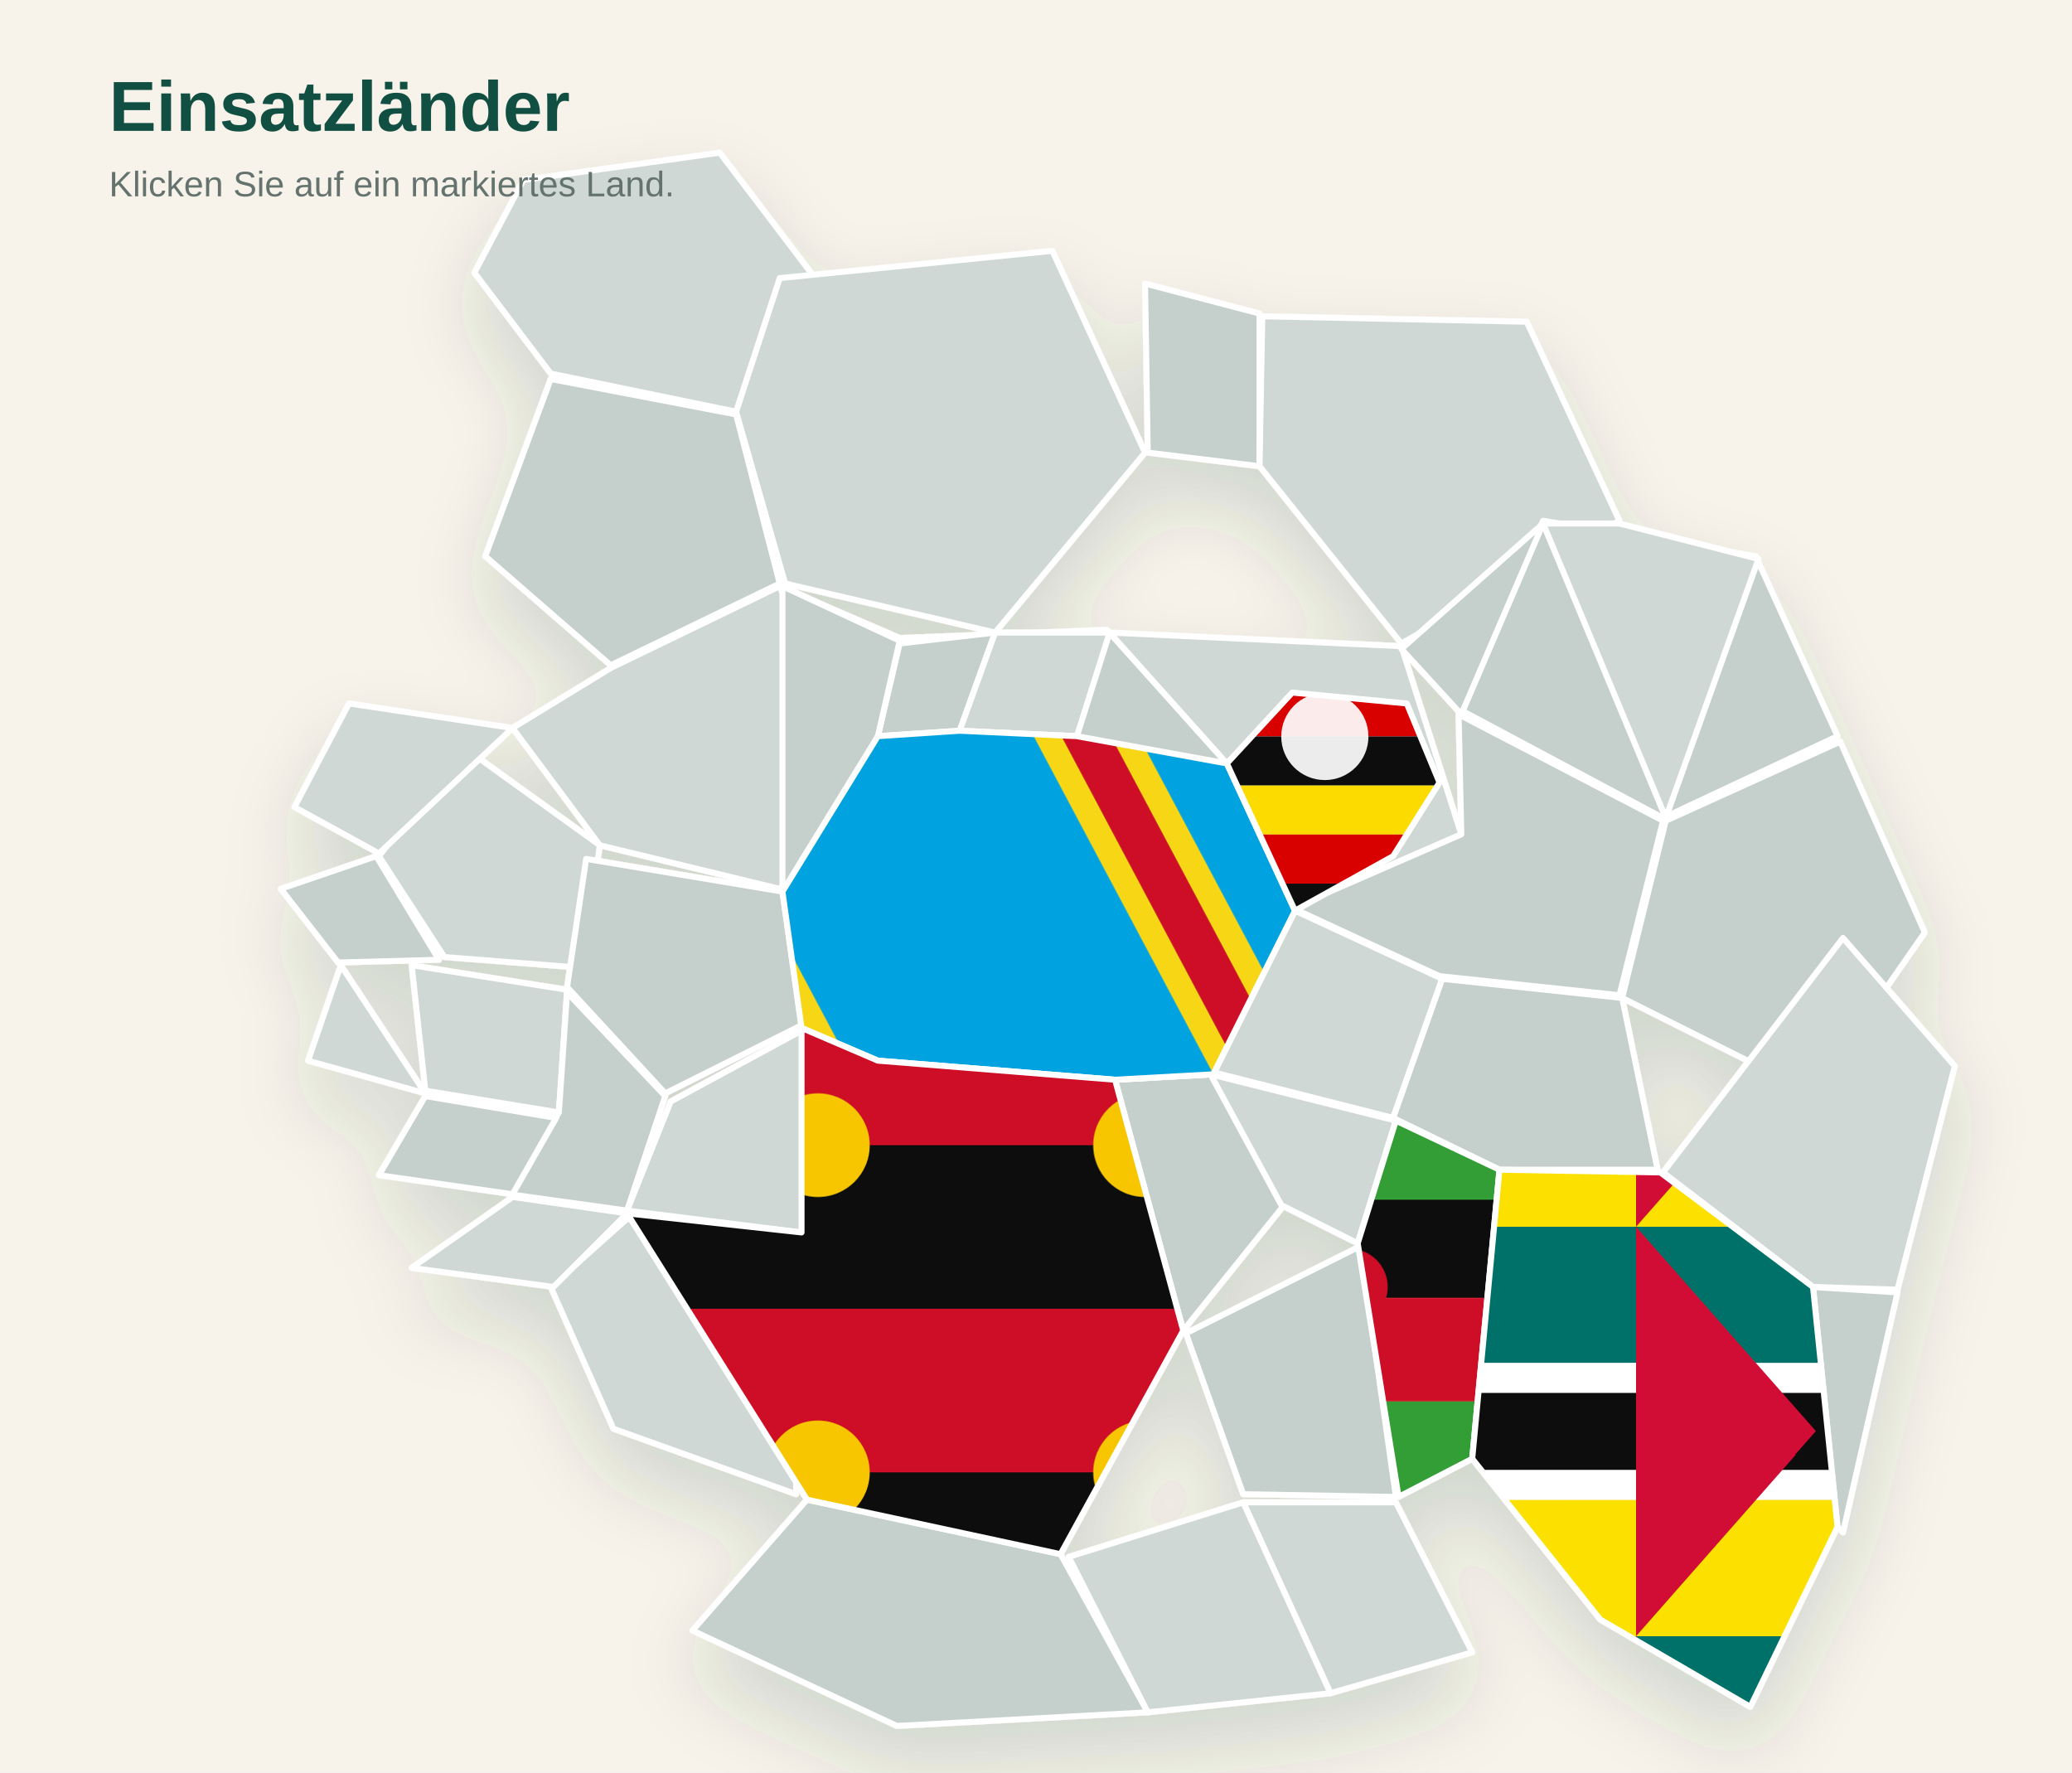
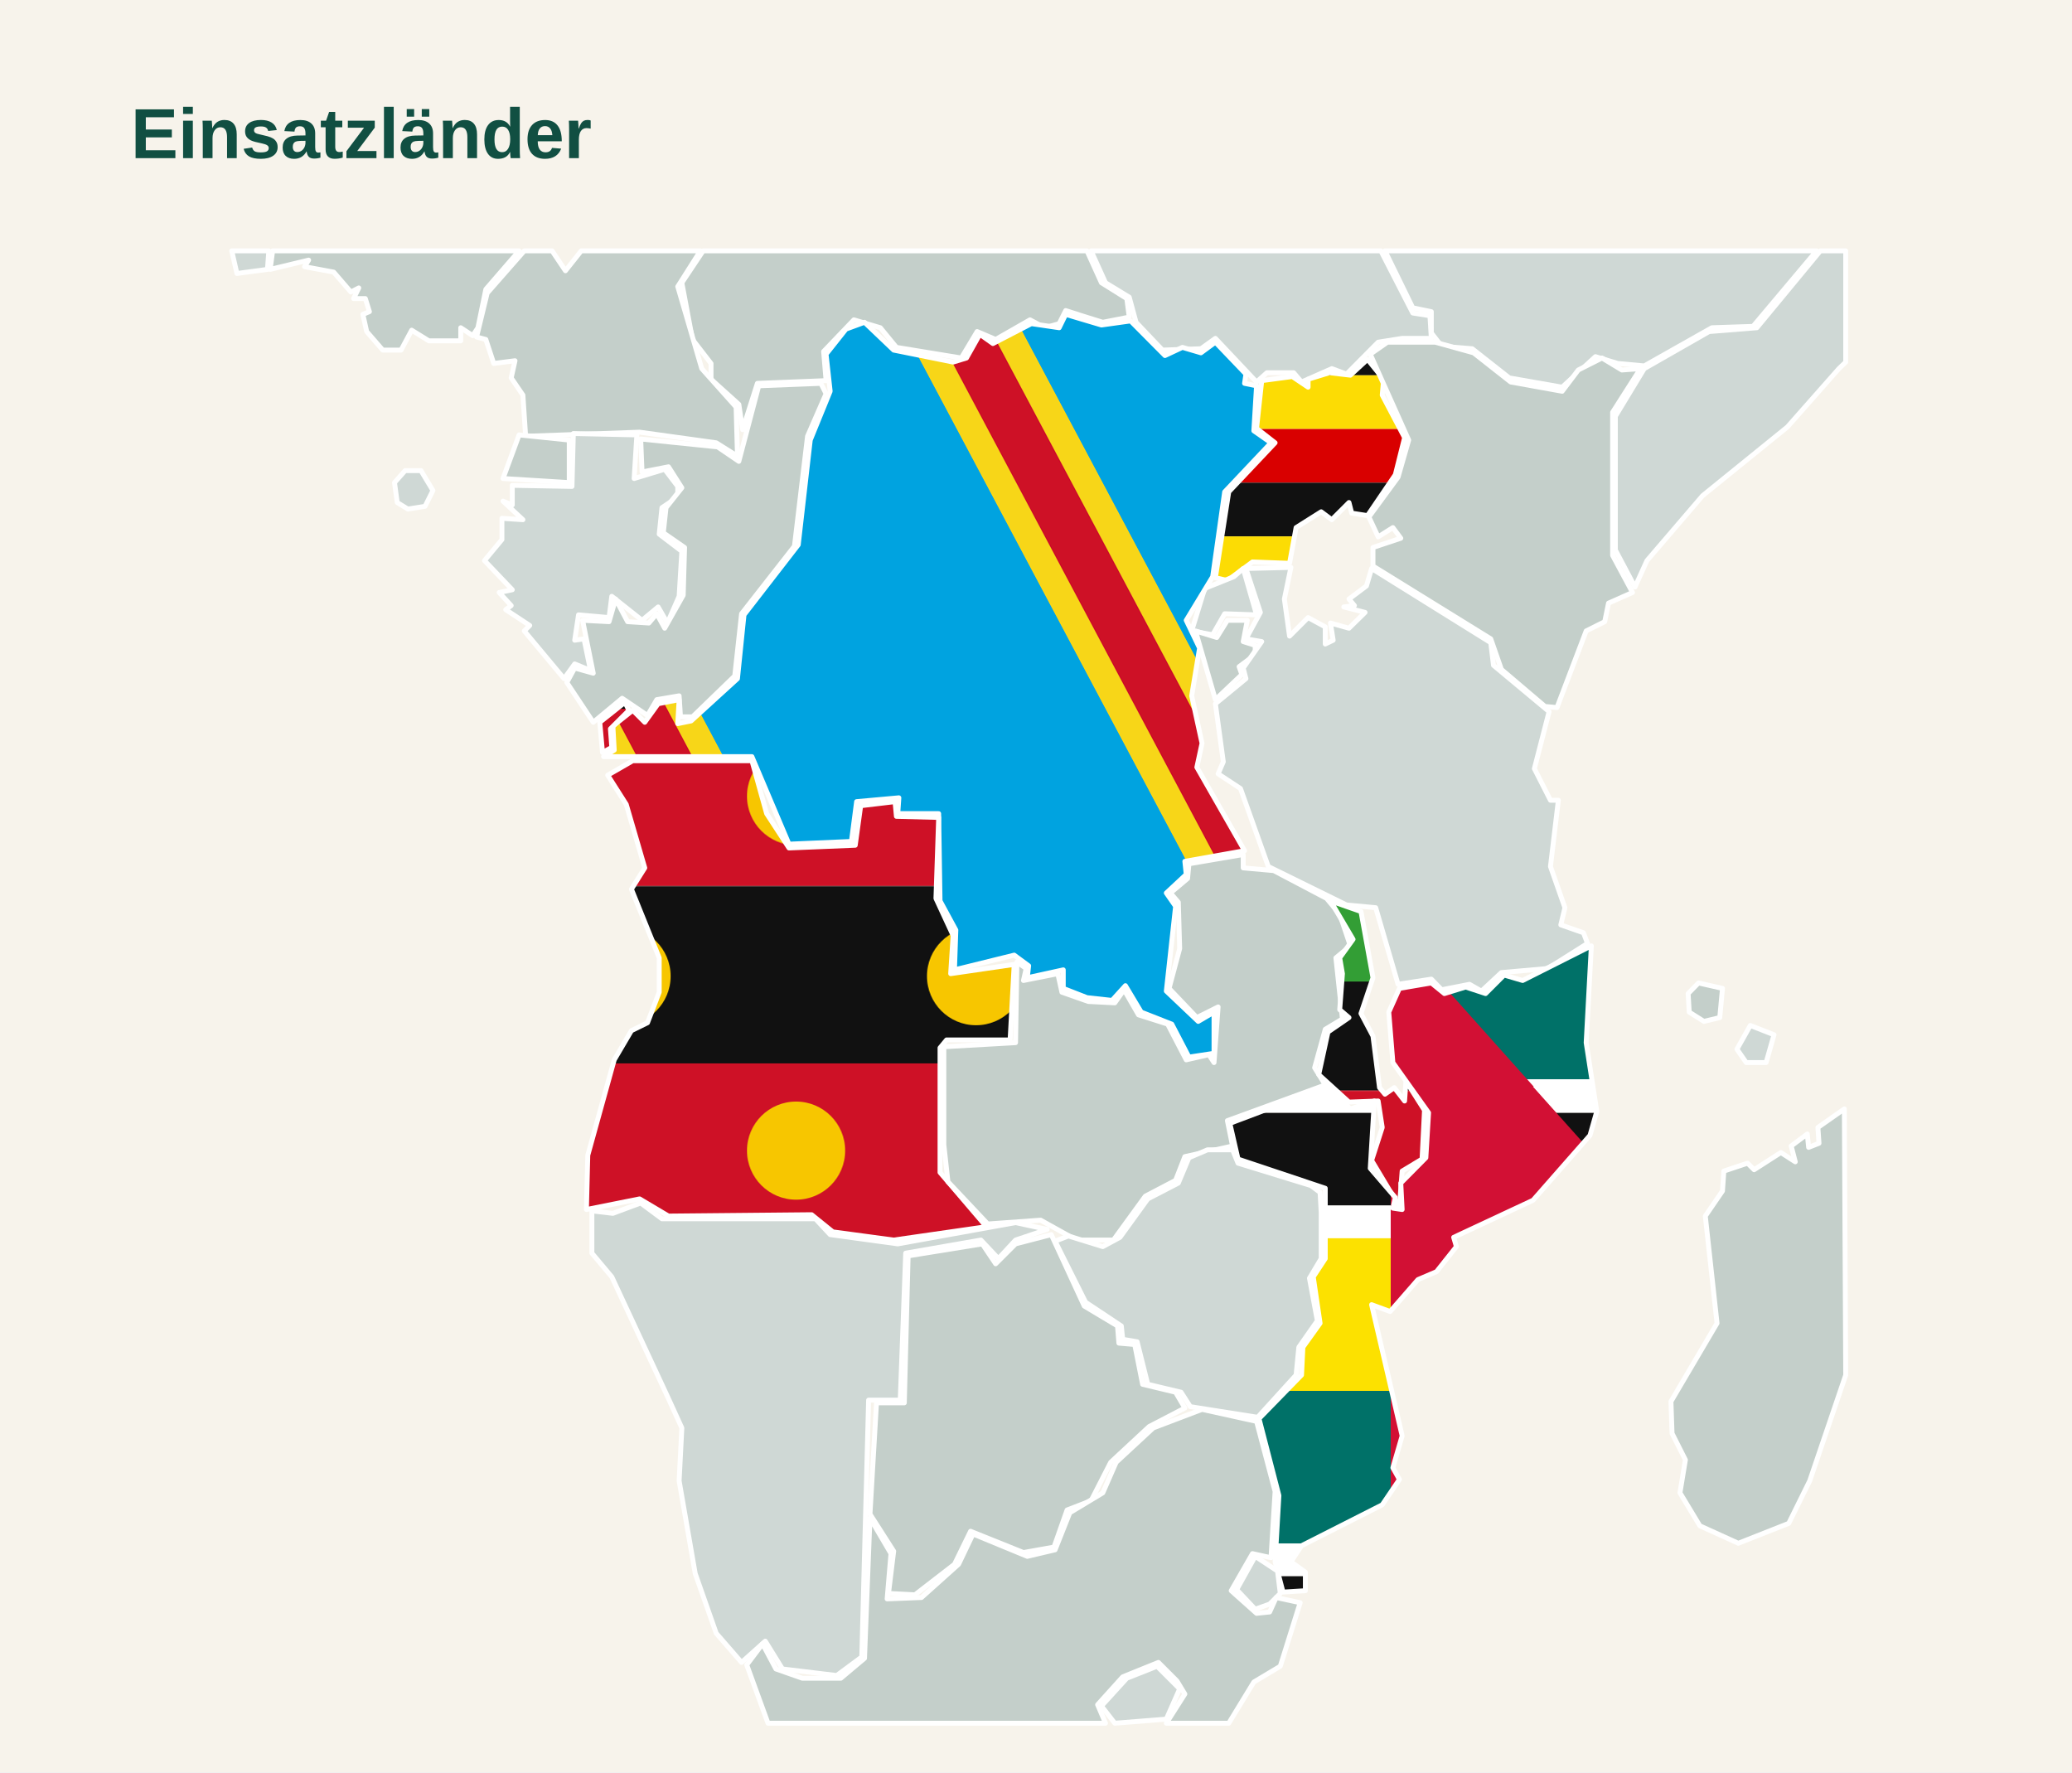
<svg xmlns="http://www.w3.org/2000/svg" viewBox="0 0 760 650" role="img" aria-labelledby="flagmap-title flagmap-desc">
  <defs>
-     <pattern id="flag-drc" width="150" height="150" patternUnits="userSpaceOnUse" patternTransform="rotate(-28)">
-       <rect width="150" height="150" fill="#00a3e0" />
-       <rect x="58" width="34" height="150" fill="#f7d618" />
-       <rect x="67" width="16" height="150" fill="#ce1126" />
+     <pattern id="flag-drc" width="170" height="170" patternUnits="userSpaceOnUse" patternTransform="rotate(-28)">
+       <rect width="170" height="170" fill="#00a3e0" />
+       <rect x="66" width="38" height="170" fill="#f7d618" />
+       <rect x="76" width="18" height="170" fill="#ce1126" />
    </pattern>
-     <pattern id="flag-angola" width="120" height="120" patternUnits="userSpaceOnUse">
-       <rect width="120" height="60" fill="#ce1126" />
-       <rect y="60" width="120" height="60" fill="#111" />
-       <circle cx="60" cy="60" r="19" fill="#f7c600" />
+     <pattern id="flag-angola" width="130" height="130" patternUnits="userSpaceOnUse">
+       <rect width="130" height="65" fill="#ce1126" />
+       <rect y="65" width="130" height="65" fill="#111" />
+       <circle cx="32" cy="32" r="18" fill="#f7c600" />
+       <circle cx="98" cy="98" r="18" fill="#f7c600" />
    </pattern>
-     <pattern id="flag-mozambique" width="150" height="150" patternUnits="userSpaceOnUse">
-       <rect width="150" height="50" fill="#007168" />
-       <rect y="50" width="150" height="11" fill="#fff" />
-       <rect y="61" width="150" height="28" fill="#111" />
-       <rect y="89" width="150" height="11" fill="#fff" />
-       <rect y="100" width="150" height="50" fill="#fce100" />
-       <path d="M0 0 L66 75 L0 150 Z" fill="#d21034" />
+     <pattern id="flag-mozambique" width="170" height="170" patternUnits="userSpaceOnUse">
+       <rect width="170" height="56" fill="#007168" />
+       <rect y="56" width="170" height="12" fill="#fff" />
+       <rect y="68" width="170" height="34" fill="#111" />
+       <rect y="102" width="170" height="12" fill="#fff" />
+       <rect y="114" width="170" height="56" fill="#fce100" />
+       <path d="M0 0 L76 85 L0 170 Z" fill="#d21034" />
    </pattern>
-     <pattern id="flag-malawi" width="110" height="110" patternUnits="userSpaceOnUse">
-       <rect width="110" height="36" fill="#111" />
-       <rect y="36" width="110" height="38" fill="#ce1126" />
-       <rect y="74" width="110" height="36" fill="#339e35" />
-       <circle cx="55" cy="32" r="14" fill="#ce1126" />
+     <pattern id="flag-malawi" width="120" height="120" patternUnits="userSpaceOnUse">
+       <rect width="120" height="40" fill="#111" />
+       <rect y="40" width="120" height="40" fill="#ce1126" />
+       <rect y="80" width="120" height="40" fill="#339e35" />
+       <circle cx="60" cy="36" r="16" fill="#ce1126" />
    </pattern>
-     <pattern id="flag-uganda" width="108" height="108" patternUnits="userSpaceOnUse">
-       <rect width="108" height="18" fill="#111" />
-       <rect y="18" width="108" height="18" fill="#fcdc04" />
-       <rect y="36" width="108" height="18" fill="#d90000" />
-       <rect y="54" width="108" height="18" fill="#111" />
-       <rect y="72" width="108" height="18" fill="#fcdc04" />
-       <rect y="90" width="108" height="18" fill="#d90000" />
-       <circle cx="54" cy="54" r="16" fill="#fff" opacity=".92" />
+     <pattern id="flag-uganda" width="118" height="118" patternUnits="userSpaceOnUse">
+       <rect width="118" height="19.7" fill="#111" />
+       <rect y="19.7" width="118" height="19.7" fill="#fcdc04" />
+       <rect y="39.4" width="118" height="19.7" fill="#d90000" />
+       <rect y="59.1" width="118" height="19.7" fill="#111" />
+       <rect y="78.8" width="118" height="19.7" fill="#fcdc04" />
+       <rect y="98.5" width="118" height="19.7" fill="#d90000" />
+       <circle cx="59" cy="59" r="17" fill="#fff" opacity=".92" />
    </pattern>
-     <filter id="map-shadow" x="-10%" y="-10%" width="120%" height="120%">
-       <feDropShadow dx="0" dy="14" stdDeviation="14" flood-color="#163d34" flood-opacity=".16" />
-     </filter>
  </defs>
  <style>
    .sea { fill: #f7f3eb; }
-     .country { fill: #cfd8d5; stroke: #fff; stroke-width: 2.2; stroke-linejoin: round; vector-effect: non-scaling-stroke; }
-     .country:nth-of-type(2n) { fill: #c5cfcb; }
+     .country { fill: #cfd8d5; stroke: #fff; stroke-width: 1.8; stroke-linejoin: round; vector-effect: non-scaling-stroke; }
+     .country-alt { fill: #c4cfca; }
    .flag-country { cursor: pointer; outline: none; }
    .flag-country .country { transition: filter .18s ease, stroke-width .18s ease; }
-     .flag-country:hover .country,
-     .flag-country:focus .country,
-     .flag-country.is-active .country { filter: brightness(1.08) saturate(1.1); stroke-width: 3.8; }
+     .flag-country:hover .country, .flag-country:focus .country, .flag-country.is-active .country { filter: brightness(1.08) saturate(1.08); stroke-width: 3.4; }
    .drc .country { fill: url(#flag-drc); }
+     .angola .country { fill: url(#flag-angola); }
+     .mozambique .country { fill: url(#flag-mozambique); }
+     .malawi .country { fill: url(#flag-malawi); }
    .uganda .country { fill: url(#flag-uganda); }
-     .angola .country { fill: url(#flag-angola); }
-     .malawi .country { fill: url(#flag-malawi); }
-     .mozambique .country { fill: url(#flag-mozambique); }
-     .label { font-family: Arial, sans-serif; font-weight: 800; fill: #114f42; }
-     .hint { font-family: Arial, sans-serif; font-size: 13px; fill: #65736f; }
-     .popup rect,
-     .popup path { fill: #114f42; stroke: #f7d777; stroke-width: 2; }
+     .label { font-family: Arial, sans-serif; font-weight: 900; fill: #114f42; }
+     .popup rect, .popup path { fill: #114f42; stroke: #f7d777; stroke-width: 2; }
    .popup text { font-family: Arial, sans-serif; font-weight: 900; font-size: 19px; fill: #fff; text-anchor: middle; dominant-baseline: middle; }
  </style>
  <rect class="sea" width="760" height="650" />
-   <g filter="url(#map-shadow)">
-     <path class="country" d="M192 66 264 56 302 106 270 151 202 137 174 100Z" />
-     <path class="country" d="M202 139 270 152 286 214 224 244 178 204Z" />
-     <path class="country" d="M286 102 386 92 420 166 365 232 288 214 270 151Z" />
-     <path class="country" d="M420 104 462 115 462 171 421 166Z" />
-     <path class="country" d="M463 116 560 118 594 191 514 236 462 171Z" />
-     <path class="country" d="M566 191 644 204 674 270 610 300 535 260Z" />
-     <path class="country" d="M224 245 286 215 330 283 286 326 220 310 188 267Z" />
-     <path class="country" d="M330 234 406 231 450 280 421 342 330 326 286 215Z" />
-     <path class="country" d="M407 232 514 237 536 306 474 333 450 280Z" />
-     <path class="country" d="M535 262 610 301 594 365 528 358 474 333 536 306Z" />
-     <path class="country" d="M170 274 220 310 214 355 163 351 139 314Z" />
-     <path class="country" d="M215 315 287 327 294 376 244 401 208 362Z" />
-     <path class="country" d="M294 329 330 327 322 386 294 377Z" />
-     <path class="country" d="M333 329 421 344 408 394 322 386Z" />
-     <path class="country" d="M475 334 529 359 511 410 444 393Z" />
-     <path class="country" d="M529 359 595 366 608 429 550 429 511 410Z" />
-     <path class="country" d="M151 354 208 363 205 408 156 400Z" />
-     <path class="country" d="M208 364 244 402 230 444 187 438 205 408Z" />
-     <path class="country" d="M246 404 294 378 322 389 294 452 230 444Z" />
-     <path class="country" d="M409 396 445 394 471 442 434 488Z" />
-     <path class="country" d="M444 394 512 411 498 456 470 442Z" />
-     <path class="country" d="M609 430 665 472 674 560 630 546 587 482Z" />
-     <path class="country" d="M230 447 293 454 292 548 225 524 202 472Z" />
-     <path class="country" d="M435 489 499 457 512 549 456 548Z" />
-     <path class="country" d="M456 551 512 551 540 606 488 621Z" />
-     <path class="country" d="M296 550 389 570 421 628 329 633 254 598Z" />
-     <path class="country" d="M392 571 456 551 488 621 421 628Z" />
-     <path class="country" d="M330 236 365 232 352 268 322 270Z" />
-     <path class="country" d="M365 232 407 232 395 270 352 268Z" />
-     <path class="country" d="M611 301 675 272 706 342 665 401 595 366Z" />
-     <path class="country" d="M676 344 717 391 696 473 665 472 610 430Z" />
-     <path class="country" d="M665 472 696 474 676 562 674 560Z" />
-     <path class="country" d="M188 267 139 313 108 296 128 258Z" />
-     <path class="country" d="M138 314 161 352 124 353 103 326Z" />
-     <path class="country" d="M125 354 156 401 113 389Z" />
-     <path class="country" d="M156 402 204 410 188 438 139 431Z" />
-     <path class="country" d="M188 439 230 445 203 472 151 465Z" />
-     <path class="country" d="M514 238 566 192 536 262Z" />
-     <path class="country" d="M594 192 645 205 611 300 566 192Z" />
-     <path class="country" d="M287 215 330 235 322 270 330 326 287 327Z" />
-     <path class="country" d="M421 344 475 334 445 394 409 396Z" />
-     <g class="flag-country drc" data-country="DR Kongo" data-x="375" data-y="293" role="button" tabindex="0" aria-label="DR Kongo anzeigen">
-       <path class="country" d="M322 270 352 268 395 270 450 280 475 334 445 394 409 396 322 389 294 377 287 327Z" />
+   <text x="48" y="58" class="label" font-size="26">Einsatzländer</text>
+   <g>
+     <path class="country" d="M85 92 L98.6 92 L98.1 98.8 L86.9 100.3 Z" />
+     <path class="country country-alt" d="M135.5 114.3 L134 109.5 L129.7 109.5 L131.6 105.6 L128.7 107.1 L122.4 99.8 L111.7 97.8 L113.2 95.4 L99.1 98.8 L100 92 L190.4 92 L178.2 106.1 L175.3 120.2 L173.4 123.1 L169 120.2 L169 125 L157.3 125 L151 121.1 L147.1 128.4 L140.4 128.4 L134.5 121.6 L133.1 115.3 Z" />
+     <path class="country" d="M593.4 133.3 L585.2 130.8 L573 142 L553.6 138.6 L540 127.9 L528.8 127 L525 122.1 L525 114.3 L518.2 112.9 L508 92 L666.3 92 L643 119.7 L627.9 120.2 L603.1 134.2 Z" />
+     <path class="country country-alt" d="M396.8 115.8 L390.9 113.9 L388.5 118.7 L383.2 120.2 L377.8 117.3 L365.2 124.5 L358.4 121.6 L352.6 131.3 L328.8 127.4 L322.9 120.2 L313.2 117.3 L302.1 128.9 L303 139.6 L277.8 140.6 L272.4 157.6 L271 148.3 L260.8 139.1 L260.8 133.3 L254 124.5 L250.1 103.7 L257.9 92 L398.7 92 L404 103.7 L413.3 109.5 L414.2 116.3 L404.5 118.2 Z" />
+     <path class="country" d="M514.3 124.1 L505.5 125.5 L493.9 137.2 L488.5 135.2 L477.4 140.1 L474.5 136.7 L464.7 136.7 L460.9 140.1 L445.8 124.1 L440.5 127.9 L426.4 128.4 L416.7 118.2 L414.2 109 L405.5 103.7 L400.2 92 L506.5 92 L518.2 114.8 L524.5 115.8 L525 124.1 Z" />
+     <path class="country country-alt" d="M174.8 123.6 L178.7 107.5 L192.3 92 L202.5 92 L207.4 99.3 L213.2 92 L256.9 92 L248.6 105.1 L257.4 135.2 L270 149.3 L270.5 167.3 L262.7 162.4 L234.6 158.5 L192.8 160 L191.8 144.9 L187.5 138.6 L188.9 132.3 L181.1 133.3 L178.2 124.5 Z" />
+     <path class="country" d="M674.5 135.2 L655.6 156.6 L624.5 181.8 L604.1 205.6 L599.7 215.3 L592.5 201.7 L592.5 152.7 L603.1 135.2 L626.9 121.6 L644.4 120.2 L667.7 92 L677 92 L677 132.8 Z" />
+     <path class="country country-alt" d="M208.8 167.8 L208.8 177 L184.5 175.5 L190.4 159.5 L208.8 161.4 Z" />
+     <g class="flag-country uganda" data-country="Uganda" data-x="480.2" data-y="151.8" role="button" tabindex="0" aria-label="Uganda anzeigen">
+       <path class="country" d="M495.3 137.6 L501.6 131.8 L507.5 139.1 L507 144.9 L515.2 160.5 L511.8 174.1 L501.6 189.1 L495.8 188.2 L494.8 184.3 L488.5 190.6 L484.6 187.7 L475.4 193.5 L473 206.6 L459.4 206.1 L450.2 212.9 L445.8 211.9 L450.7 180.4 L467.7 162.4 L460.9 157.1 L462.8 139.6 L474 138.1 L479.8 142 L479.8 139.1 L487.6 136.7 Z" />
    </g>
-     <g class="flag-country uganda" data-country="Uganda" data-x="491" data-y="271" role="button" tabindex="0" aria-label="Uganda anzeigen">
-       <path class="country" d="M450 280 474 254 516 258 528 287 511 314 475 334Z" />
+     <path class="country" d="M158.8 179.9 L155.9 185.7 L149.6 186.7 L145.7 184.3 L144.7 177 L148.6 172.6 L154.4 172.6 Z" />
+     <path class="country country-alt" d="M591.5 192.5 L591.5 203.7 L598.8 217.3 L590 221.2 L588.6 228 L581.8 231.4 L571.1 259.5 L566.7 259.1 L550.7 245.5 L546.8 234.3 L503.6 207.6 L503.6 200.8 L513.8 197.4 L510.9 193.5 L505.5 196.9 L502.1 189.6 L512.8 175 L516.7 161.4 L502.6 129.9 L508.9 125.5 L526.4 125.5 L540.5 129.4 L554.1 140.1 L573 143.5 L578.9 135.7 L587.6 131.3 L594.9 135.7 L601.7 135.2 L591.5 151.2 Z" />
+     <path class="country" d="M241.4 222.6 L235.5 227.5 L224.4 218.7 L223.4 226.5 L212.2 225.5 L210.8 234.8 L214.2 234.3 L216.6 245.9 L210.8 243.5 L206.9 248.9 L192.3 231.4 L194.3 229.4 L185.5 223.6 L187.5 222.1 L183.1 217.3 L187.9 216.3 L177.7 205.6 L184.1 197.9 L184.1 190.1 L191.8 190.6 L184.5 183.8 L187.9 185.2 L187.9 178 L209.8 178.4 L210.3 159 L233.6 159.5 L232.6 175.5 L243.8 172.1 L248.6 178.4 L248.6 182.3 L242.8 186.2 L241.8 195.9 L250.1 202.2 L249.1 218.7 L244.8 228.5 Z" />
+     <path class="country country-alt" d="M235.5 173.1 L235 161 L263.2 163.9 L271 169.2 L278.3 141.5 L301.1 140.6 L303 144.4 L296.2 160 L291.4 200.3 L272 225.1 L269.5 247.9 L254 262.9 L249.6 262.9 L249.1 255.2 L240.9 256.6 L237.5 262.4 L228.2 256.1 L217.6 264.9 L207.9 250.3 L210.8 245 L217.6 246.9 L213.7 227.5 L223.4 228 L225.8 219.7 L230.2 228 L238 228.5 L240.9 225.1 L243.8 230.4 L250.6 218.3 L251.1 200.8 L243.3 195.4 L244.3 186.2 L250.1 178.9 L245.2 171.2 Z" />
+     <path class="country" d="M452.6 211.5 L456 208.5 L460.9 225.5 L449.2 225.1 L444.8 232.8 L437.1 231.4 L441.9 215.8 Z" />
+     <g class="flag-country drc" data-country="DR Kongo" data-x="367.7" data-y="215.6" role="button" tabindex="0" aria-label="DR Kongo anzeigen">
+       <path class="country" d="M364.2 126 L378.3 118.7 L388.5 120.2 L390.9 115.3 L404 119.2 L414.7 117.7 L427.3 130.4 L433.7 127.4 L440.5 129.4 L445.8 125.5 L457 137.2 L456.5 140.6 L460.9 141.5 L459.9 158 L466.2 162.4 L449.2 180.4 L444.8 211.5 L435.1 227.5 L440 237.7 L437.1 255.2 L440.9 272.6 L439 281.4 L456.5 312 L434.6 315.9 L435.1 320.7 L427.8 327.5 L431.2 332.4 L427.8 363.5 L439.5 374.6 L445.3 371.2 L445.3 386.3 L436.1 387.7 L429.8 375.6 L418.6 371.2 L412.8 361.5 L407.9 366.9 L398.7 365.9 L390 362.5 L390 355.7 L376.8 358.6 L377.3 354.2 L372 350.3 L350.1 355.7 L350.6 341.1 L344.8 330.4 L344.3 298.4 L329.3 298.4 L329.7 292.6 L314.2 294 L312.3 308.6 L289.4 309.6 L275.8 277.5 L221.4 277.5 L225.3 275.1 L224.8 266.3 L232.1 260.5 L236.5 264.9 L241.4 258.1 L249.1 256.6 L248.6 265.4 L253.5 264.4 L270.5 248.9 L272.9 225.5 L292.8 199.8 L297.2 161.4 L304.5 143.5 L303 129.9 L310.3 120.7 L317.1 118.2 L327.8 128.4 L349.6 132.8 L354.5 131.3 L359.4 122.6 Z" />
    </g>
-     <g class="flag-country angola" data-country="Angola" data-x="337" data-y="461" role="button" tabindex="0" aria-label="Angola anzeigen">
-       <path class="country" d="M294 377 322 389 409 396 434 488 389 570 296 550 230 445 294 452Z" />
+     <path class="country country-alt" d="M455.5 247.4 L445.8 256.6 L438.5 231.4 L446.3 233.8 L450.2 227.5 L457.5 227.5 L456 235.3 L460.4 236.7 L460.4 240.1 L454.5 244.5 Z" />
+     <g class="flag-country angola" data-country="Angola" data-x="223.7" data-y="248.0" role="button" tabindex="0" aria-label="Angola anzeigen">
+       <path class="country" d="M223.9 267.3 L224.4 274.1 L221 276 L220 264.9 L229.2 257.6 L230.7 260.5 Z" />
    </g>
-     <g class="flag-country malawi" data-country="Malawi" data-x="526" data-y="482" role="button" tabindex="0" aria-label="Malawi anzeigen">
-       <path class="country" d="M512 411 550 429 540 535 513 549 498 456Z" />
+     <path class="country" d="M448.7 279.4 L445.8 258.1 L457 248.9 L456 245 L462.8 235.3 L457 234.3 L462.3 224.6 L457 208.5 L473.5 208.1 L471.1 219.7 L473 233.3 L479.8 226.5 L486.1 229.9 L486.1 236.2 L489 234.8 L488 228.5 L494.8 230.4 L500.7 224.6 L492.9 222.6 L496.8 222.1 L494.8 219.7 L501.2 214.9 L503.1 208.5 L546.8 235.7 L547.8 244 L568.2 261 L562.8 281.9 L568.7 293.5 L571.6 293.5 L568.7 317.8 L574 332.9 L572.5 339.2 L580.8 342.1 L582.3 346 L567.7 355.2 L550.7 356.7 L543.4 363.5 L539 361 L528.8 363 L525 359.1 L512.8 361 L504.6 332.9 L493.9 331.9 L465.2 317.8 L455 289.2 L446.8 283.8 Z" />
+     <path class="country country-alt" d="M623 360.5 L631.8 362.5 L630.8 373.2 L625 374.6 L619.6 371.2 L619.2 364.4 Z" />
+     <g class="flag-country angola" data-country="Angola" data-x="288.9" data-y="354.3" role="button" tabindex="0" aria-label="Angola anzeigen">
+       <path class="country" d="M236.5 318.3 L229.7 295 L222.9 284.3 L232.1 279 L275.8 279 L281.2 298.4 L289.4 311 L313.7 310 L315.7 295.5 L328.3 294 L328.8 299.4 L344.3 299.8 L343.3 329.5 L349.6 343.1 L348.7 357.1 L372 353.7 L370.5 381.4 L347.2 381.4 L344.8 384.3 L344.8 430 L361.8 449.9 L327.8 454.8 L305.5 451.8 L297.7 445.5 L245.2 446 L234.6 439.7 L215.1 443.6 L215.6 423.7 L225.3 388.7 L231.6 378 L237.5 375.1 L241.8 363.9 L241.8 351.3 L231.6 326.1 Z" />
    </g>
-     <g class="flag-country mozambique" data-country="Mosambik" data-x="603" data-y="521" role="button" tabindex="0" aria-label="Mosambik anzeigen">
-       <path class="country" d="M550 429 609 430 665 472 674 560 642 626 587 594 540 535Z" />
+     <path class="country" d="M637.1 384.8 L642 376.1 L650.7 379.5 L647.8 389.7 L640.5 389.7 Z" />
+     <path class="country country-alt" d="M346.2 419.8 L346.2 383.9 L372.5 382.4 L373 352.8 L376.4 355.2 L375.4 359.6 L388 357.1 L389.5 363.9 L399.2 367.3 L408.9 367.8 L412.3 363 L417.6 372.2 L428.3 375.6 L435.1 388.7 L443.4 386.8 L445.3 389.7 L446.8 369.3 L439 373.2 L428.8 362.5 L432.7 347.9 L432.2 330.9 L429.3 327.5 L435.6 322.2 L436.1 316.8 L456 313.4 L456 318.3 L467.2 319.3 L486.6 329.5 L491.4 335.3 L495.3 346.9 L490 351.3 L492.4 373.7 L486.1 377.5 L482.2 391.6 L486.1 397.9 L450.2 411 L452.1 420.3 L434.6 424.2 L431.2 432.9 L420.1 438.7 L408.4 454.8 L394.8 454.8 L381.7 447.5 L362.3 448.9 L347.7 433.4 Z" />
+     <g class="flag-country malawi" data-country="Malawi" data-x="502.4" data-y="372.2" role="button" tabindex="0" aria-label="Malawi anzeigen">
+       <path class="country" d="M492.4 357.1 L491.4 351.3 L496.3 344.5 L488 330.4 L499.2 334.3 L503.6 358.6 L499.2 371.7 L503.6 380 L506 398.9 L508 401.3 L511.4 398.9 L515.2 403.8 L515.7 396.5 L522.5 407.2 L521.6 425.1 L514.3 429.5 L513.3 442.6 L503.1 425.6 L507 413.5 L505.5 403.8 L494.8 404.2 L483.7 394.1 L487.1 378.5 L494.8 373.2 L491.4 370.3 Z" />
    </g>
+     <g class="flag-country mozambique" data-country="Mosambik" data-x="517.8" data-y="426.7" role="button" tabindex="0" aria-label="Mosambik anzeigen">
+       <path class="country" d="M478.8 583.4 L470.6 583.9 L467.7 572.8 L469.1 548.5 L461.8 520.3 L477.4 504.3 L477.9 494.1 L484.2 485.3 L481.7 468.3 L486.1 461.6 L486.1 435.8 L454.1 425.1 L451.1 412 L487.1 398.4 L495.3 406.7 L504.1 403.8 L502.6 428.5 L511.8 439.2 L510.9 443.1 L514.3 443.6 L513.8 433.9 L523 424.6 L524 408.1 L510.9 389.7 L509.4 371.2 L513.3 362.5 L525 360.5 L529.8 364.4 L537.6 362 L544.9 364.4 L551.7 357.6 L558.5 359.6 L583.7 346.9 L581.8 382.4 L585.7 407.6 L583.2 416.4 L562.3 440.2 L533.2 453.8 L534.2 457.2 L526.9 466.4 L520.1 469.3 L509.9 481 L503.1 478.5 L514.3 526.6 L510.9 538.3 L513.3 542.6 L507 551.9 L477.4 566.9 L473.5 572.8 L478.8 576.6 Z" />
+     </g>
+     <path class="country" d="M404.5 457.2 L410.8 453.8 L421 439.7 L432.2 433.9 L436.1 424.6 L442.9 421.7 L452.1 421.7 L454.1 426.6 L480.8 434.8 L484.2 437.3 L484.6 444.6 L484.6 461.6 L480.3 468.8 L483.2 484.4 L476.4 494.1 L475.4 504.3 L461.3 519.8 L436.6 515.9 L433.2 510.6 L421 507.7 L417.1 492.1 L411.8 491.2 L411.3 486.3 L398.2 477.6 L387 455.2 L391.9 453.3 Z" />
+     <path class="country country-alt" d="M623.5 559.6 L616.2 547.5 L618.2 535.4 L613.3 525.7 L612.9 514 L629.8 485.3 L625.5 446 L631.8 436.8 L632.3 429.5 L641 426.6 L643.4 429 L653.2 422.7 L658.5 426.1 L657 420.3 L662.9 415.9 L663.4 420.8 L667.2 419.3 L666.8 413.5 L676.5 406.7 L677 504.3 L663.8 543.1 L656.1 558.7 L637.6 566 Z" />
+     <path class="country" d="M244.8 512.1 L224.4 468.3 L217.1 459.6 L217.1 444.1 L224.8 445 L235 441.2 L242.8 447 L299.1 447 L304.5 452.8 L329.3 456.2 L372.5 448.4 L384.1 450.9 L372.5 454.8 L366.2 461.6 L359.8 454.8 L332.2 459.6 L330.2 513.5 L318.6 513.5 L316.1 607.7 L306.9 614.5 L287 612.1 L280.7 601.9 L272 609.7 L262.7 599 L255 577.1 L249.1 543.1 L250.1 523.7 Z" />
+     <path class="country country-alt" d="M321.5 514.5 L331.7 514.5 L333.1 460.6 L360.3 456.2 L365.2 463.5 L372.5 456.2 L385.6 452.8 L397.7 479 L409.9 486.3 L410.4 492.6 L416.2 493.1 L419.1 507.7 L431.2 510.6 L434.6 516.4 L421.5 523.2 L407.4 536.3 L400.2 550.4 L391.4 553.8 L386.6 567.4 L375.4 569.4 L356 561.6 L350.1 573.7 L335.6 584.9 L325.9 584.4 L327.8 568.9 L319.1 555.3 Z" />
+     <path class="country" d="M465.7 588.3 L460.4 590.2 L453.6 583 L460.4 570.8 L468.6 576.2 L469.6 584.4 Z" />
+     <path class="country country-alt" d="M431.7 616.5 L424.9 609.7 L411.8 615 L402.6 625.2 L405.5 632 L281.7 632 L273.9 610.6 L279.7 602.9 L284.6 612.1 L294.3 615.5 L308.4 615.5 L317.1 608.2 L319.1 556.7 L326.8 569.8 L325.4 586.4 L338 585.9 L351.6 573.7 L356.9 562.6 L376.8 570.8 L387 568.4 L392.4 554.8 L404.5 547.5 L409.4 536.3 L423 523.7 L440.9 516.9 L460.9 521.3 L467.7 547 L466.2 571.3 L459.4 569.8 L451.6 583.4 L460.9 591.7 L465.7 591.2 L468.1 585.9 L476.9 587.8 L469.6 611.1 L459.9 616.9 L450.7 632 L427.8 632 L434.6 621.3 Z" />
+     <path class="country" d="M408.9 632 L404 625.7 L413.3 615.5 L424.4 611.1 L432.7 619.4 L427.8 630.5 Z" />
  </g>
-   <text x="40" y="48" class="label" font-size="26">Einsatzländer</text>
-   <text x="40" y="72" class="hint">Klicken Sie auf ein markiertes Land.</text>
-   <g id="country-popup" class="popup" visibility="hidden">
+   <g id="country-popup" class="popup" style="display:none">
    <path d="M-12 26 0 44 12 26Z" />
    <rect x="-78" y="-22" width="156" height="48" rx="12" />
    <text id="country-popup-label" x="0" y="3">Land</text>
  </g>
</svg>
